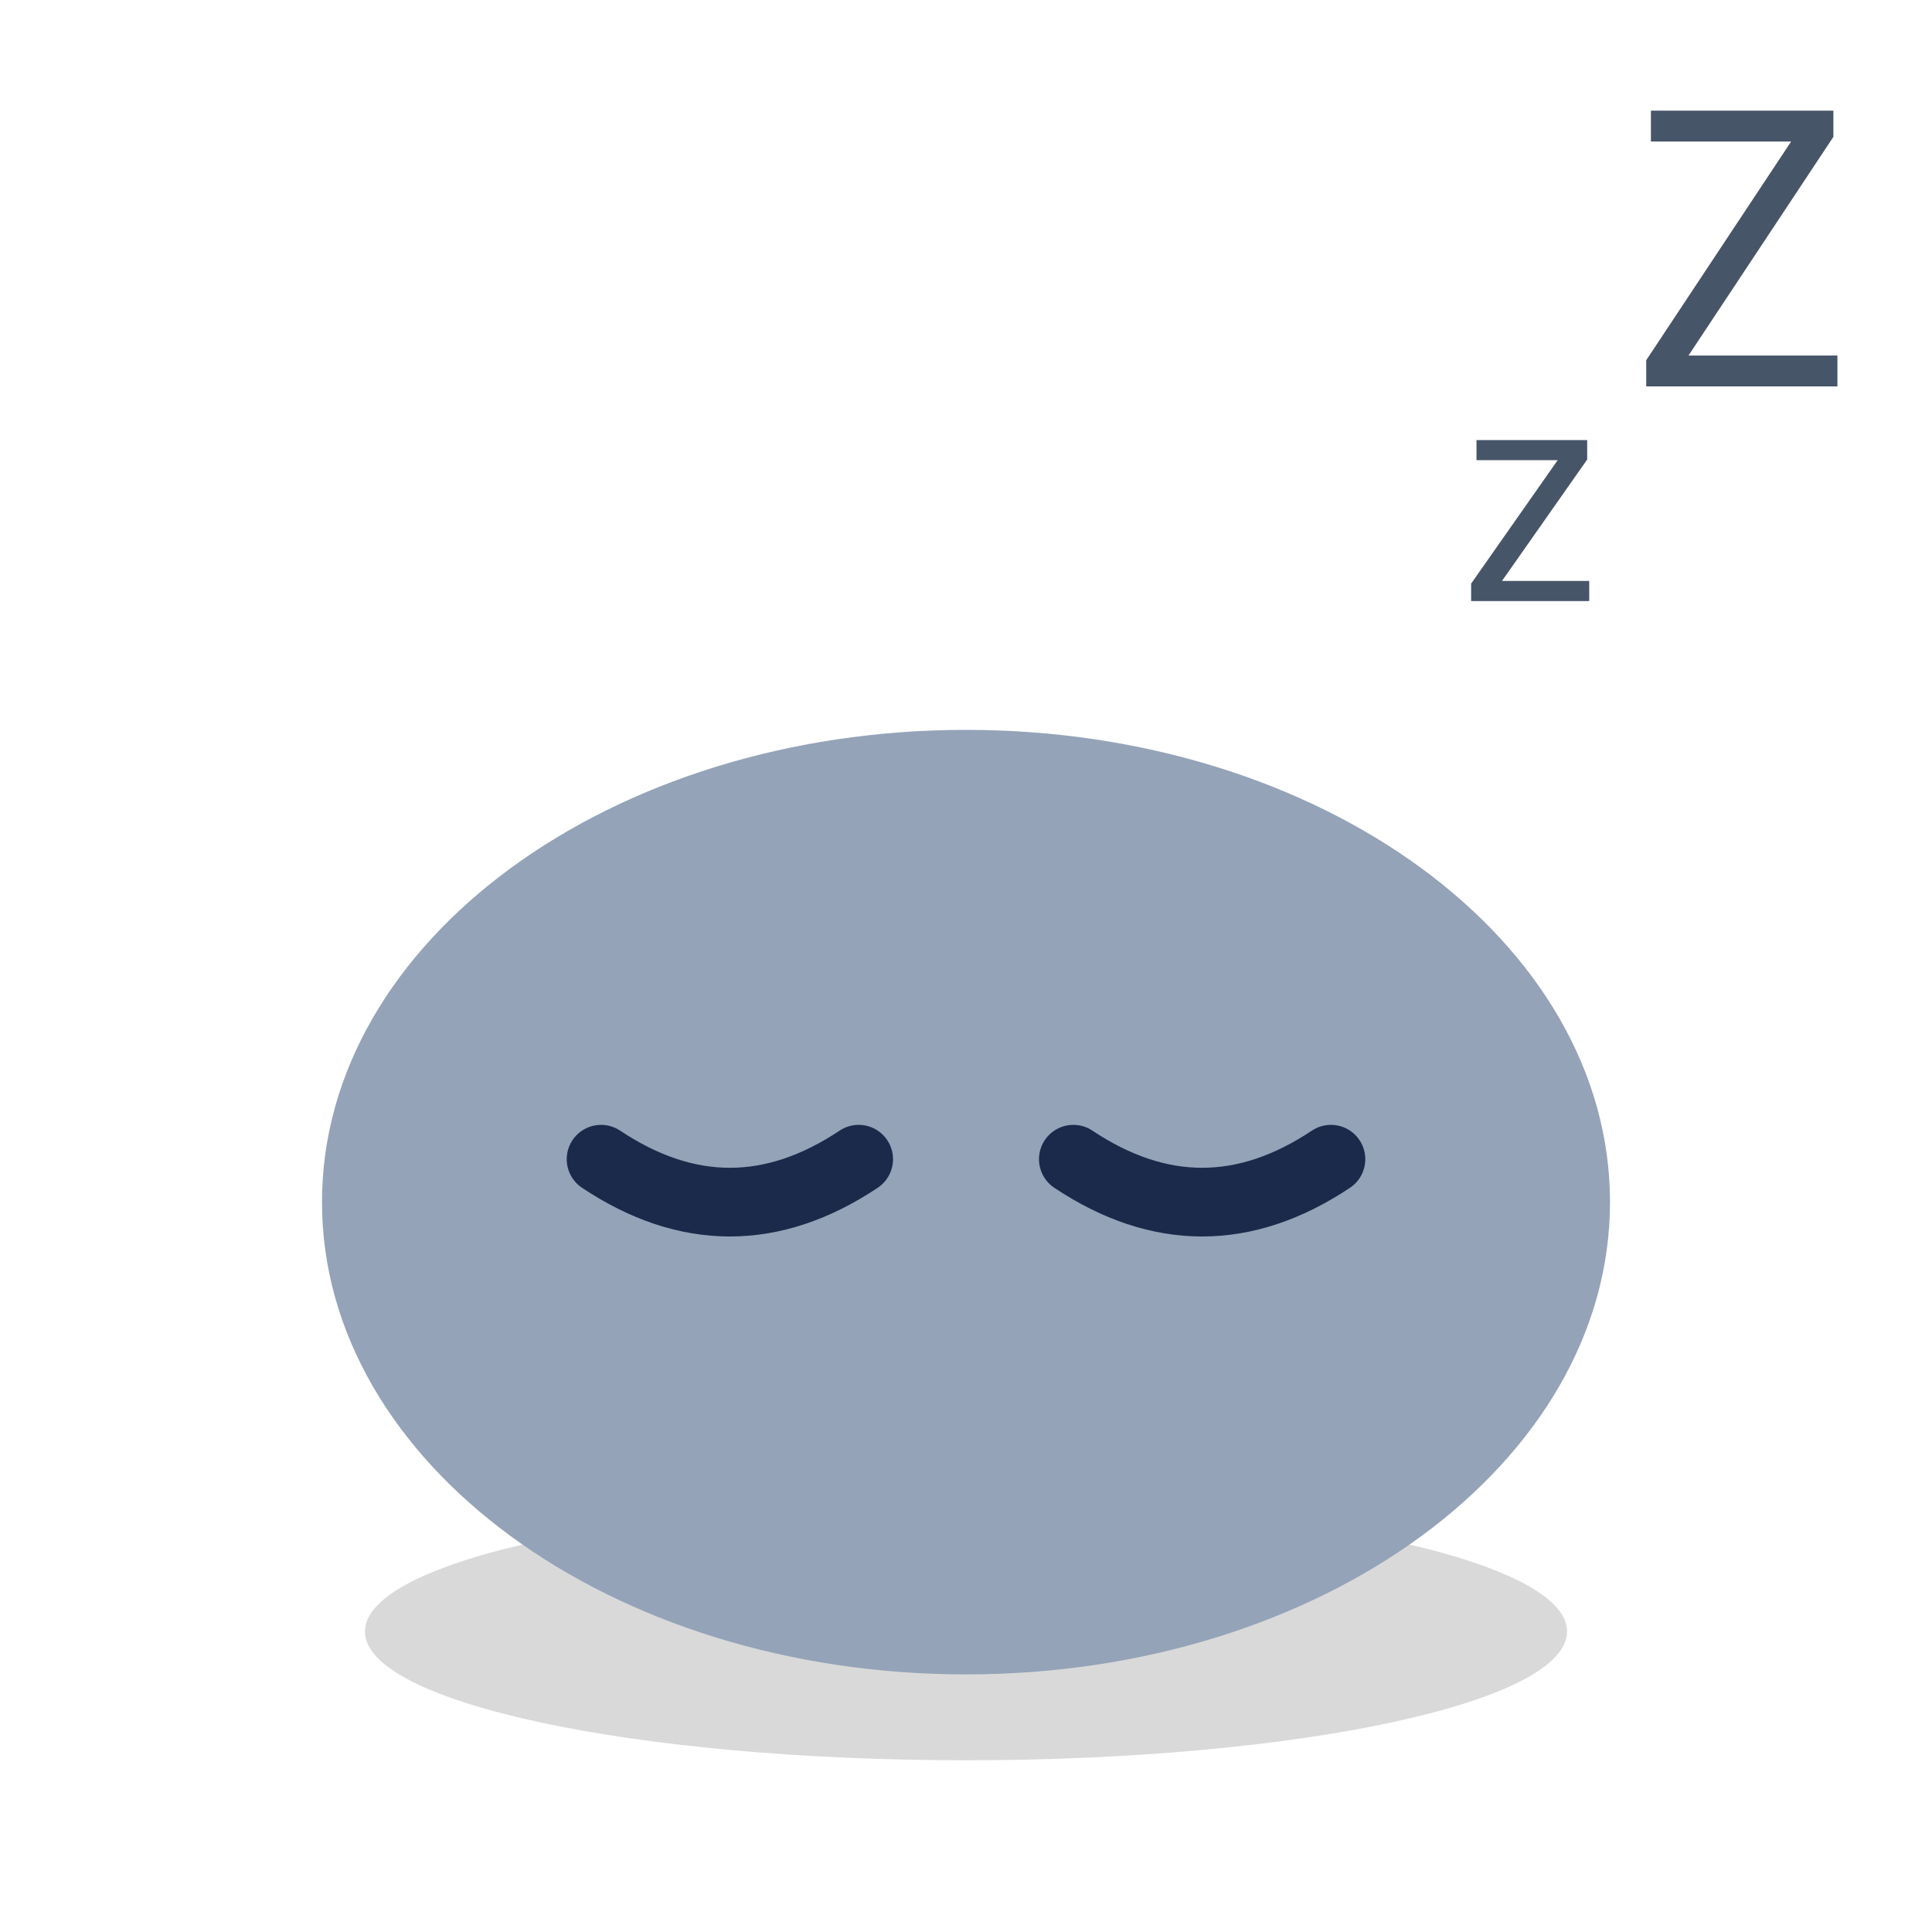
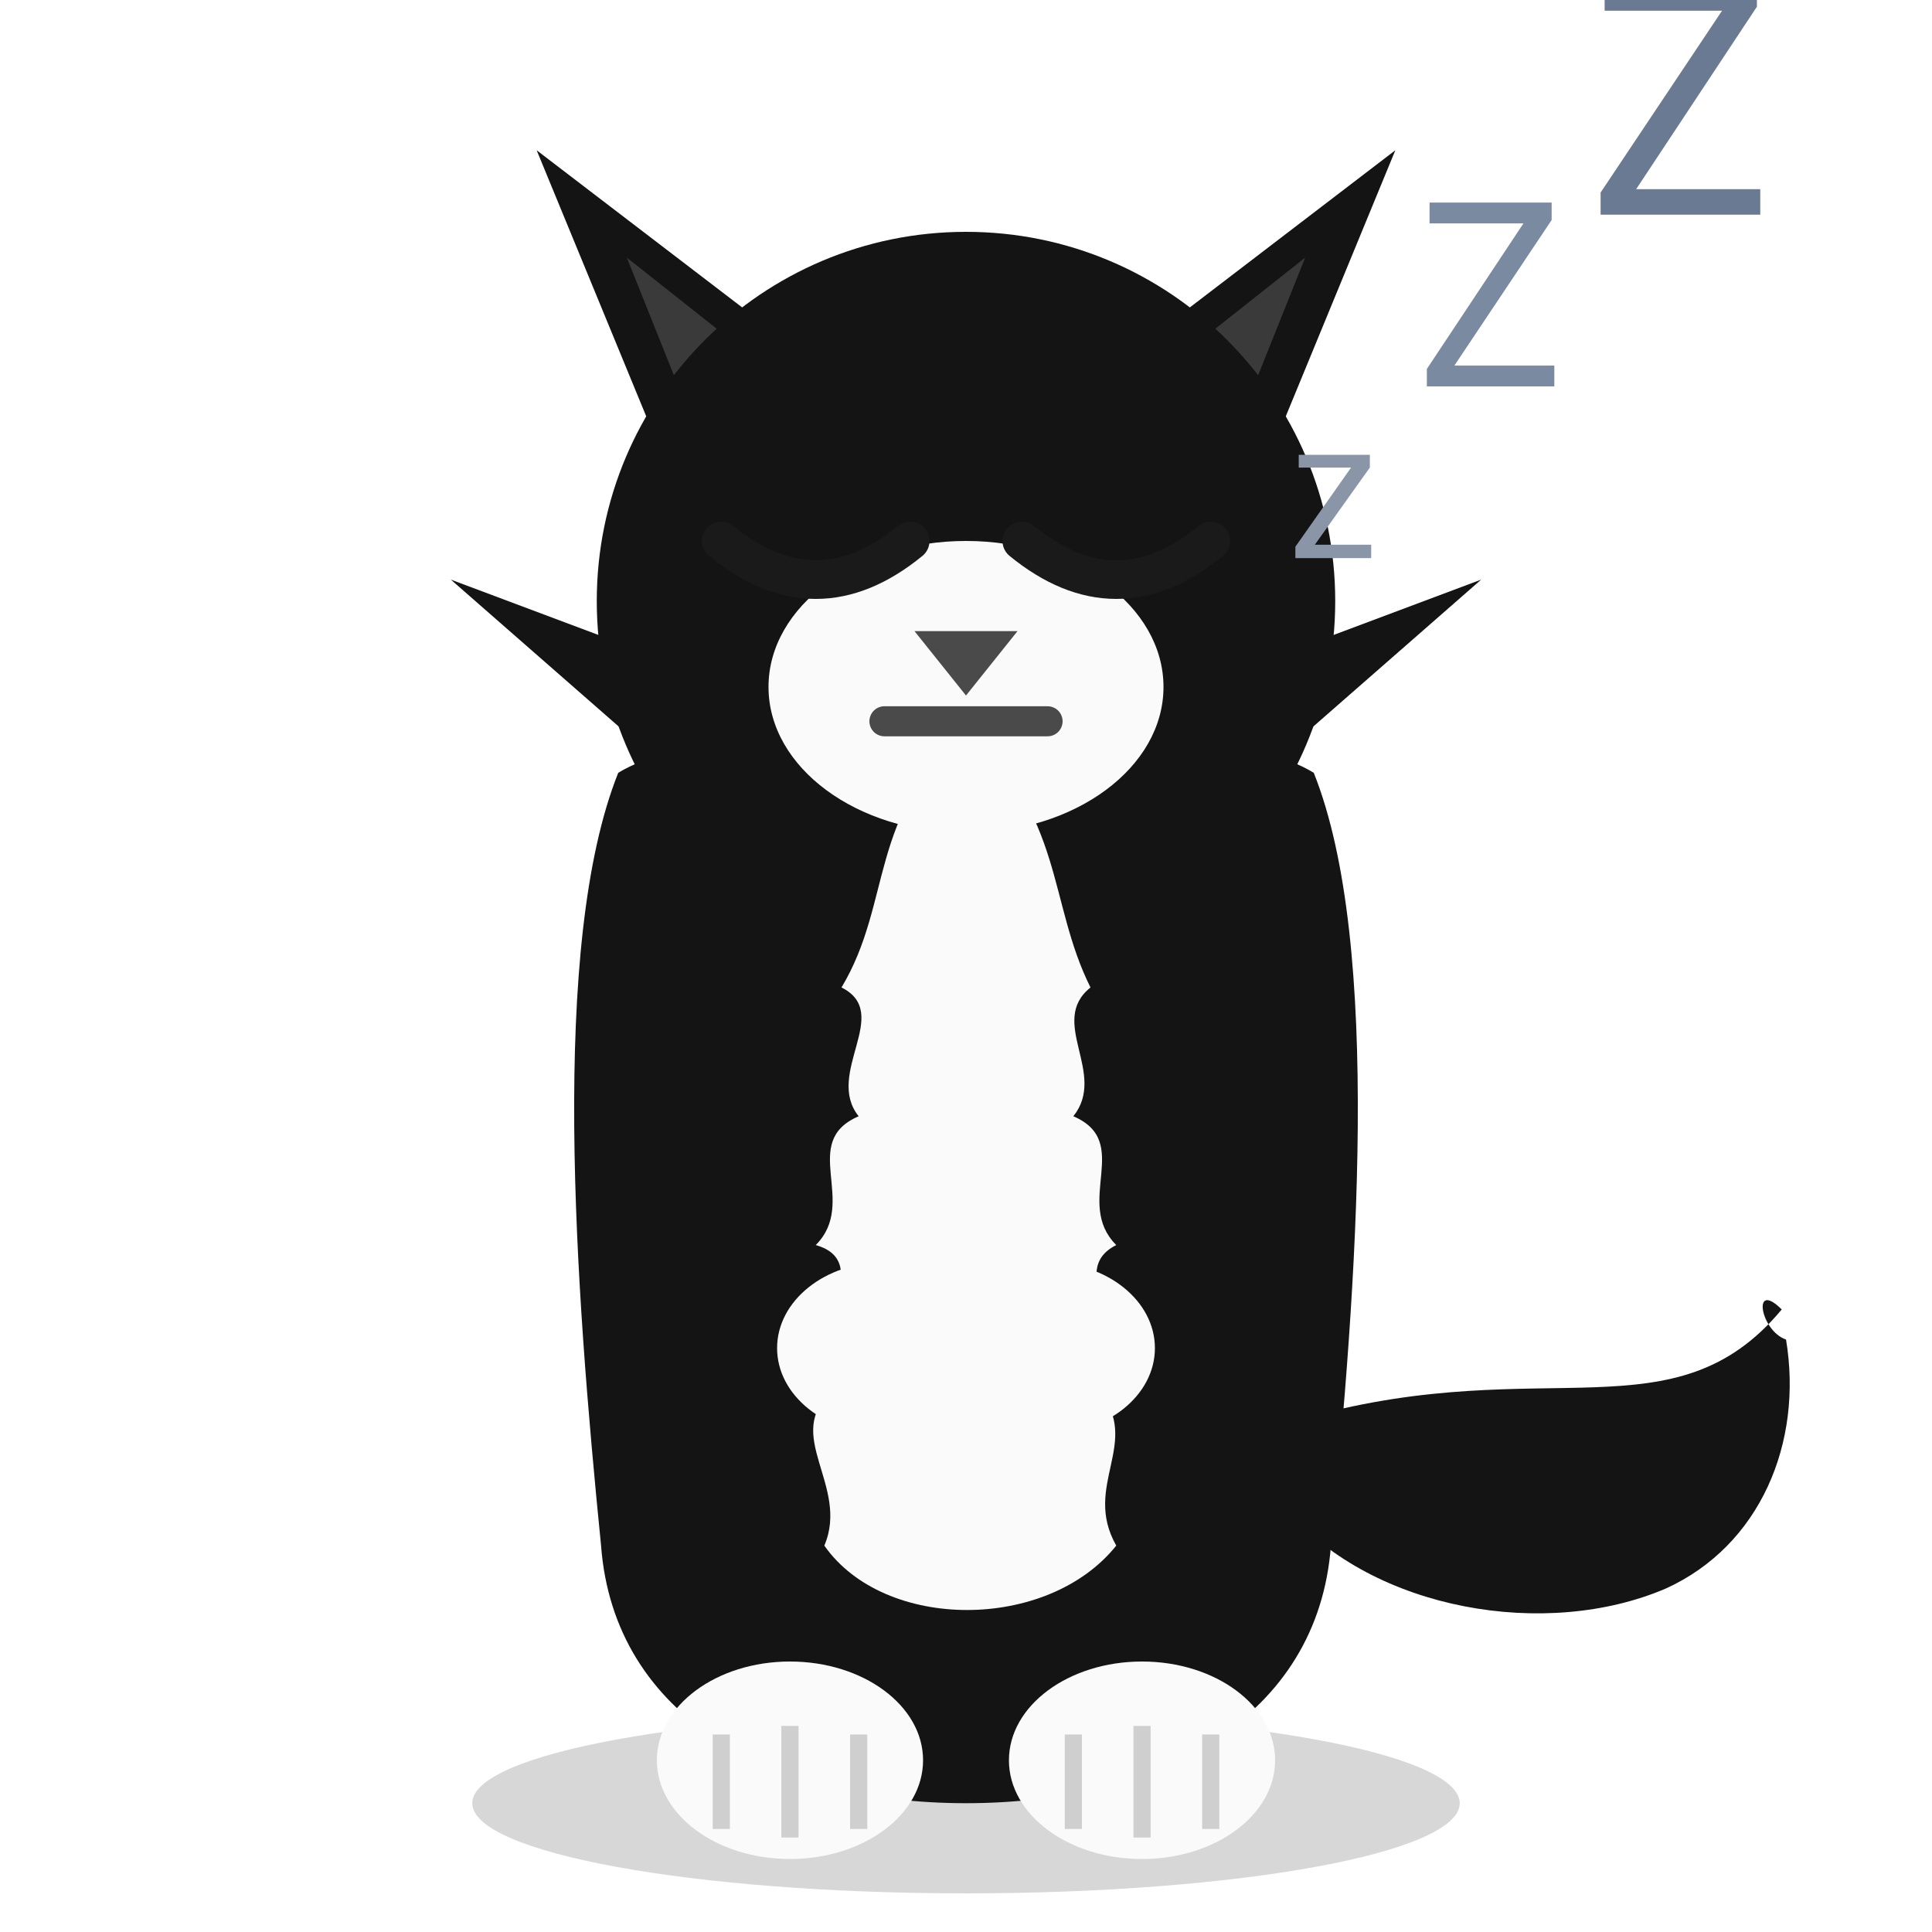
<svg xmlns="http://www.w3.org/2000/svg" viewBox="0 0 45 45">
-   <ellipse cx="22.5" cy="38" rx="14" ry="3" fill="rgba(0,0,0,0.15)" />
-   <ellipse cx="22.5" cy="28" rx="15" ry="11" fill="#94a3b8" />
-   <path d="M14 27 q3 2 6 0" stroke="#1b2a4a" stroke-width="1.6" fill="none" stroke-linecap="round" />
-   <path d="M25 27 q3 2 6 0" stroke="#1b2a4a" stroke-width="1.6" fill="none" stroke-linecap="round" />
-   <text x="34" y="14" font-family="sans-serif" font-size="7" fill="#475569">z</text>
-   <text x="38" y="9" font-family="sans-serif" font-size="9" fill="#475569">Z</text>
+   <style>.sleep{animation:dfSleep 4s ease-in-out infinite;transform-origin:22.5px 42px}@keyframes dfSleep{0%,100%{transform:scale(1,1)}50%{transform:scale(1.02,0.99)}}.z1{animation:dfZ 3.2s ease-in-out infinite}.z2{animation:dfZ 3.2s ease-in-out 1s infinite}.z3{animation:dfZ 3.2s ease-in-out 2s infinite}@keyframes dfZ{0%{opacity:0;transform:translate(0,2px) scale(.7)}30%{opacity:1}100%{opacity:0;transform:translate(3px,-6px) scale(1.1)}}</style>
+   <ellipse cx="22.5" cy="42" rx="11.5" ry="2.1" fill="rgba(0,0,0,0.16)" />
+   <g class="sleep">
+     <path d="M30.5 33 C36 31.5 39 33.5 41.5 30.5 C40.8 29.8 41 31 41.6 31.2 C42 33.6 41 36 38.8 37 C36 38.2 32 37.5 30 35.2 Z" fill="#141414" />
+     <path d="M16 12 L12.5 3.5 L21 10 Z" fill="#141414" />
+     <path d="M29 12 L32.5 3.5 L24 10 Z" fill="#141414" />
+     <path d="M16.6 11 L14.6 6 L19.4 9.8 Z" fill="#3a3a3a" />
+     <path d="M28.4 11 L30.4 6 L25.6 9.8 Z" fill="#3a3a3a" />
+     <path d="M14.5 15 L10.5 13.5 L14.5 17 Z" fill="#141414" />
+     <path d="M30.5 15 L34.5 13.5 L30.5 17 Z" fill="#141414" />
+     <circle cx="22.5" cy="14" r="8.6" fill="#141414" />
+     <path d="M14.4 18 C12.8 22 13.4 30 14 36 C14.3 40 18 42 22.5 42 C27 42 30.7 40 31 36 C31.6 30 32.2 22 30.6 18 C28 16.4 17 16.4 14.4 18 Z" fill="#141414" />
+     <path d="M22.5 17 C20.2 19 20.8 21 19.6 23 C20.8 23.6 19.2 25 20 26 C18.6 26.6 20 28 19 29 C20.4 29.4 18.8 31 19.4 32.4 C18.2 33.4 19.8 34.6 19.2 36 C20.6 38 24.4 38 26 36 C25.2 34.6 26.6 33.6 25.6 32.4 C26.4 31 24.8 29.6 26 29 C25 28 26.4 26.6 25 26 C25.8 25 24.4 23.8 25.4 23 C24.4 21 24.8 19 22.5 17 Z" fill="#fafafa" />
+     <ellipse cx="22.5" cy="16" rx="4.6" ry="3.4" fill="#fafafa" />
+     <path d="M21.3 14.7 L23.7 14.7 L22.5 16.2 Z" fill="#4a4a4a" />
+     <path d="M20.6 16.8 H24.4" stroke="#4a4a4a" stroke-width="0.7" stroke-linecap="round" />
+     <g style="transform-origin:22.5px 31px">
+       <ellipse cx="20.6" cy="31.4" rx="2.5" ry="2" fill="#fafafa" />
+       <ellipse cx="24.4" cy="31.4" rx="2.5" ry="2" fill="#fafafa" />
+     </g>
+     <ellipse cx="18.4" cy="41" rx="3.1" ry="2.3" fill="#fafafa" />
+     <ellipse cx="26.6" cy="41" rx="3.1" ry="2.3" fill="#fafafa" />
+     <path d="M16.8 40.4 V42.6 M18.4 40.2 V42.8 M20 40.4 V42.6" stroke="#cfcfcf" stroke-width="0.4" />
+     <path d="M25 40.4 V42.6 M26.6 40.2 V42.8 M28.2 40.4 V42.6" stroke="#cfcfcf" stroke-width="0.4" />
+     <g>
+       <path d="M16.8 12.6 Q19 14.4 21.2 12.6" stroke="#1a1a1a" stroke-width="0.9" fill="none" stroke-linecap="round" />
+       <path d="M23.8 12.6 Q26 14.4 28.2 12.6" stroke="#1a1a1a" stroke-width="0.9" fill="none" stroke-linecap="round" />
+     </g>
+   </g>
+   <text x="30" y="13" font-family="sans-serif" font-size="4.5" fill="#8a96a8" class="z1">z</text>
+   <text x="33" y="9" font-family="sans-serif" font-size="6" fill="#7a8aa0" class="z2">Z</text>
+   <text x="37" y="5" font-family="sans-serif" font-size="7.5" fill="#6a7a92" class="z3">Z</text>
</svg>
